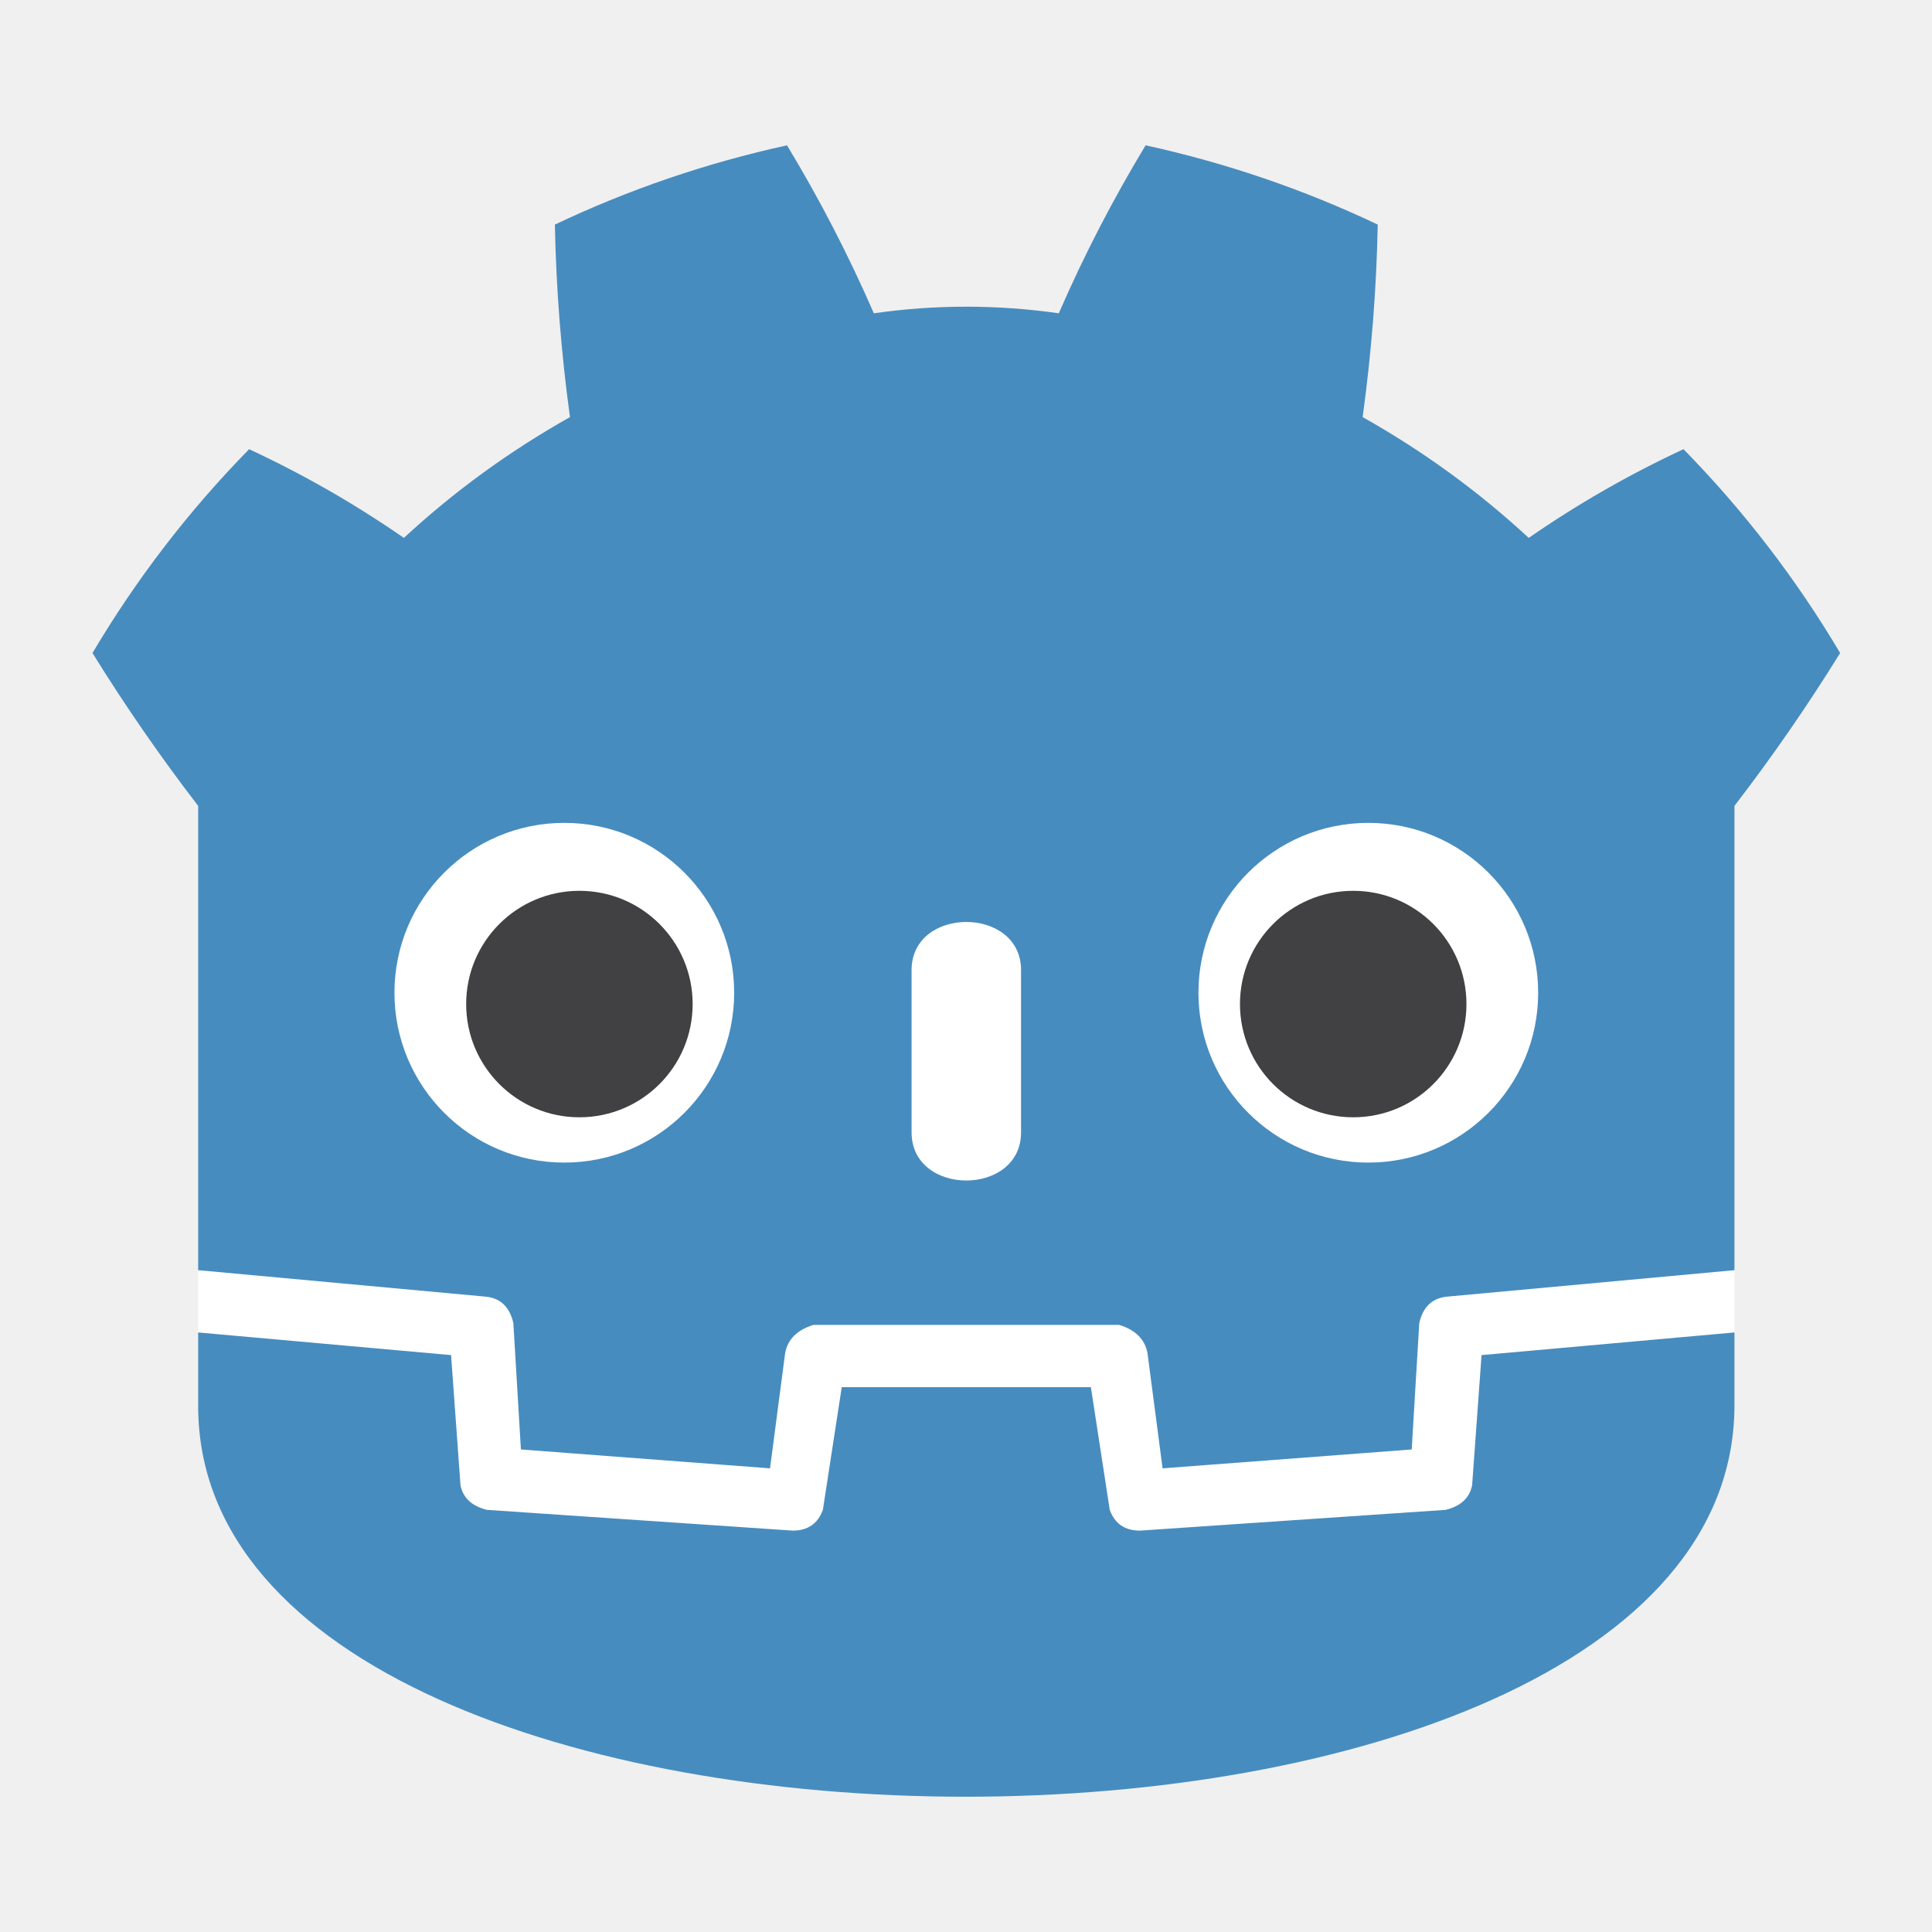
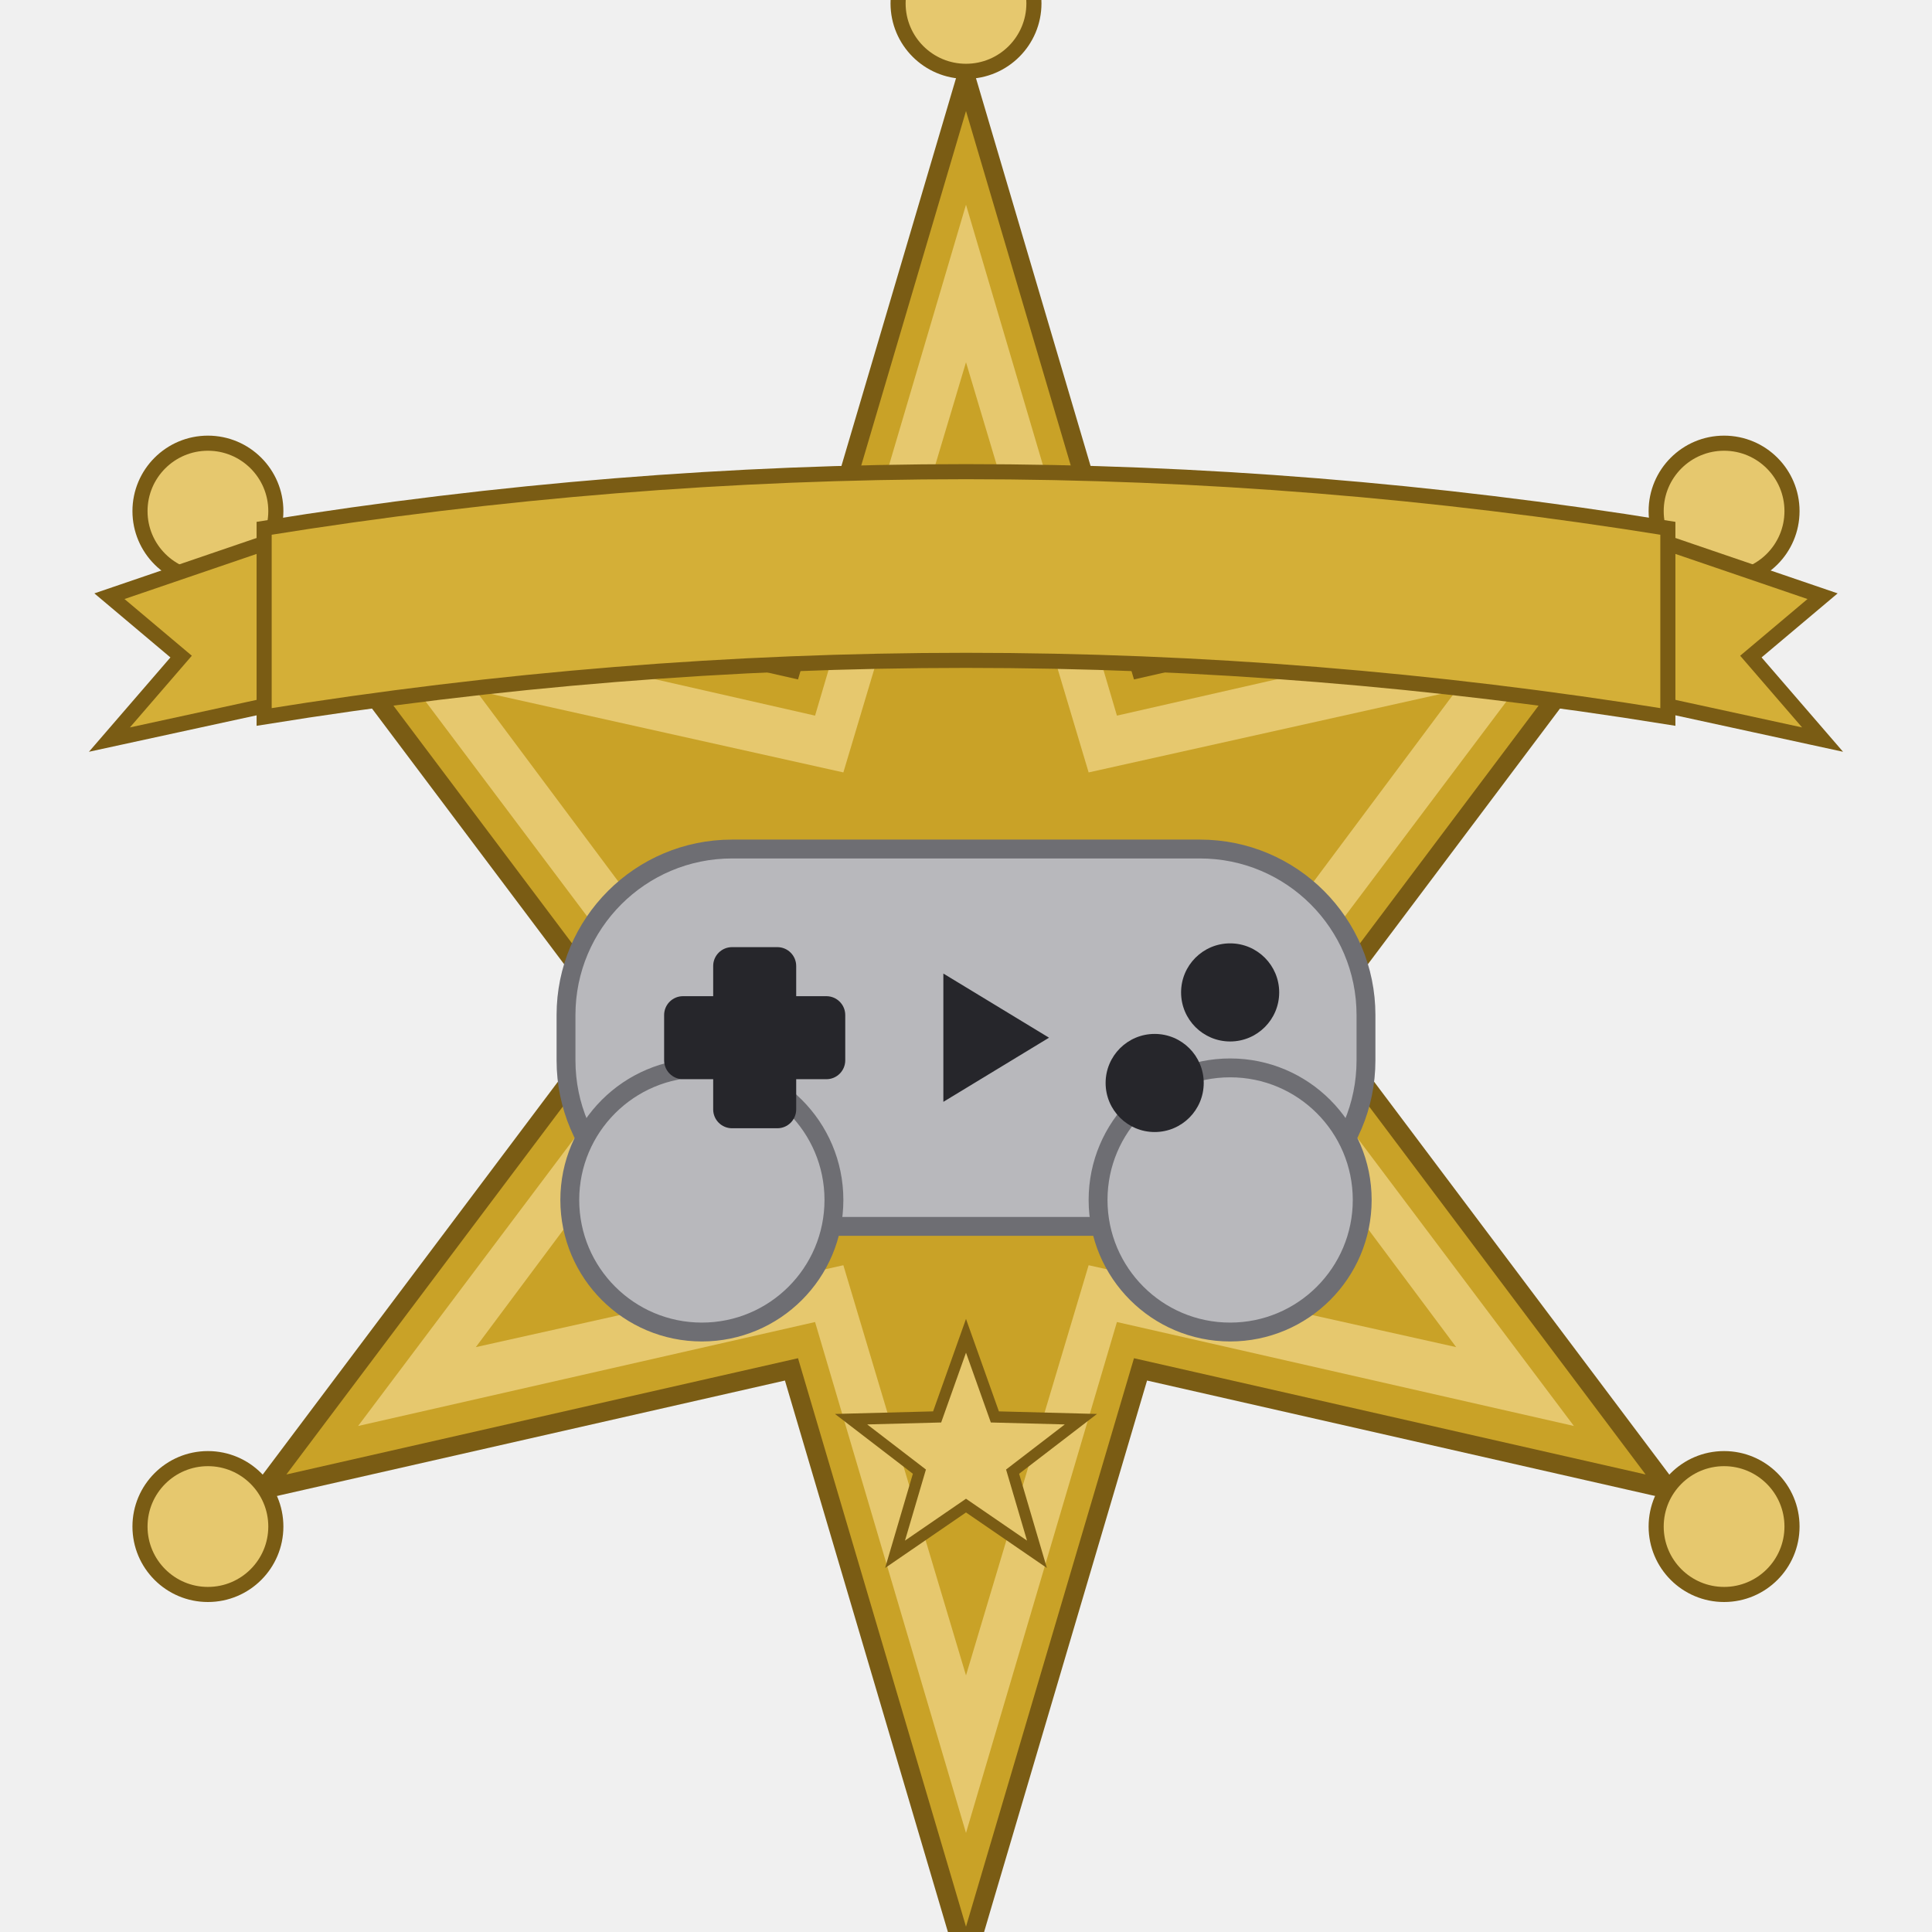
- <svg xmlns="http://www.w3.org/2000/svg" width="16" height="16">
-   <g fill="#fff" transform="scale(.01563)">
-     <path d="M105 673v33q407 354 814 0v-33z" />
-     <path fill="#478cbf" d="m105 673 152 14q12 1 15 14l4 67 132 10 8-61q2-11 15-15h162q13 4 15 15l8 61 132-10 4-67q3-13 15-14l152-14V427q30-39 56-81-35-59-83-108-43 20-82 47-40-37-88-64 7-51 8-102-59-28-123-42-26 43-46 89-49-7-98 0-20-46-46-89-64 14-123 42 1 51 8 102-48 27-88 64-39-27-82-47-48 49-83 108 26 42 56 81zm0 33v39c0 276 813 276 814 0v-39l-134 12-5 69q-2 10-14 13l-162 11q-12 0-16-11l-10-65H446l-10 65q-4 11-16 11l-162-11q-12-3-14-13l-5-69z" />
-     <path d="M483 600c0 34 58 34 58 0v-86c0-34-58-34-58 0z" />
-     <circle cx="725" cy="526" r="90" />
-     <circle cx="299" cy="526" r="90" />
-   </g>
-   <g fill="#414042" transform="scale(.01563)">
-     <circle cx="307" cy="532" r="60" />
-     <circle cx="717" cy="532" r="60" />
-   </g>
+ <svg xmlns="http://www.w3.org/2000/svg" width="16" height="16" viewBox="0 0 1024 1024">
+   <polygon fill="#c9a227" stroke="#7a5c14" stroke-width="10" points="512.0,41.2 419.5,354.2 139.6,290.6 327.0,540.0 139.6,789.4 419.5,725.8 512.0,1038.8 604.5,725.8 884.4,789.4 697.0,540.0 884.4,290.6 604.5,354.2" />
+   <polygon fill="#e6c86e" points="512.0,108.5 432.0,379.3 189.8,324.2 352.0,540.0 189.8,755.8 432.0,700.7 512.0,971.5 592.0,700.7 834.2,755.8 672.0,540.0 834.2,324.2 592.0,379.3" />
+   <polygon fill="#c9a227" points="512.0,192.0 447.0,409.4 252.2,366.0 382.0,540.0 252.2,714.0 447.0,670.6 512.0,888.0 577.0,670.6 771.8,714.0 642.0,540.0 771.8,366.0 577.0,409.4" />
+   <circle fill="#e6c86e" stroke="#7a5c14" stroke-width="8" cx="512.0" cy="1.8" r="36" />
+   <circle fill="#e6c86e" stroke="#7a5c14" stroke-width="8" cx="110.2" cy="270.9" r="36" />
+   <circle fill="#e6c86e" stroke="#7a5c14" stroke-width="8" cx="110.2" cy="809.1" r="36" />
+   <circle fill="#e6c86e" stroke="#7a5c14" stroke-width="8" cx="512.0" cy="1078.2" r="36" />
+   <circle fill="#e6c86e" stroke="#7a5c14" stroke-width="8" cx="913.8" cy="809.1" r="36" />
+   <circle fill="#e6c86e" stroke="#7a5c14" stroke-width="8" cx="913.8" cy="270.9" r="36" />
+   <polygon fill="#d4af37" stroke="#7a5c14" stroke-width="8" points="140.0,288.0 58.0,316.0 96.0,348.0 58.0,392.0 150.0,372.0" />
+   <polygon fill="#d4af37" stroke="#7a5c14" stroke-width="8" points="884.0,288.0 966.0,316.0 928.0,348.0 966.0,392.0 874.0,372.0" />
+   <path fill="#d4af37" stroke="#7a5c14" stroke-width="8" d="M140,280.0 Q512,220.0 884,280.0 L884,380.0 Q512,320.0 140,380.0 Z" />
+   <rect fill="#b8b8bc" stroke="#6e6e73" stroke-width="10" x="300" y="450.0" width="424" height="200.0" rx="88" />
+   <circle fill="#b8b8bc" stroke="#6e6e73" stroke-width="10" cx="372" cy="636.0" r="70" />
+   <circle fill="#b8b8bc" stroke="#6e6e73" stroke-width="10" cx="652" cy="636.0" r="70" />
+   <rect fill="#26262b" x="378" y="502.0" width="44" height="96.0" rx="10" />
+   <rect fill="#26262b" x="352" y="528.0" width="96" height="44.0" rx="10" />
+   <polygon fill="#26262b" points="500.0,516.0 500.0,584.0 556.0,550.0" />
+   <circle fill="#26262b" cx="612" cy="574.0" r="26" />
+   <circle fill="#26262b" cx="652" cy="526.0" r="26" />
+   <polygon fill="#e6c86e" stroke="#7a5c14" stroke-width="6" points="512.0,708.0 496.7,751.0 451.1,752.2 487.3,780.0 474.4,823.8 512.0,798.0 549.6,823.8 536.7,780.0 572.9,752.2 527.3,751.0" />
</svg>
